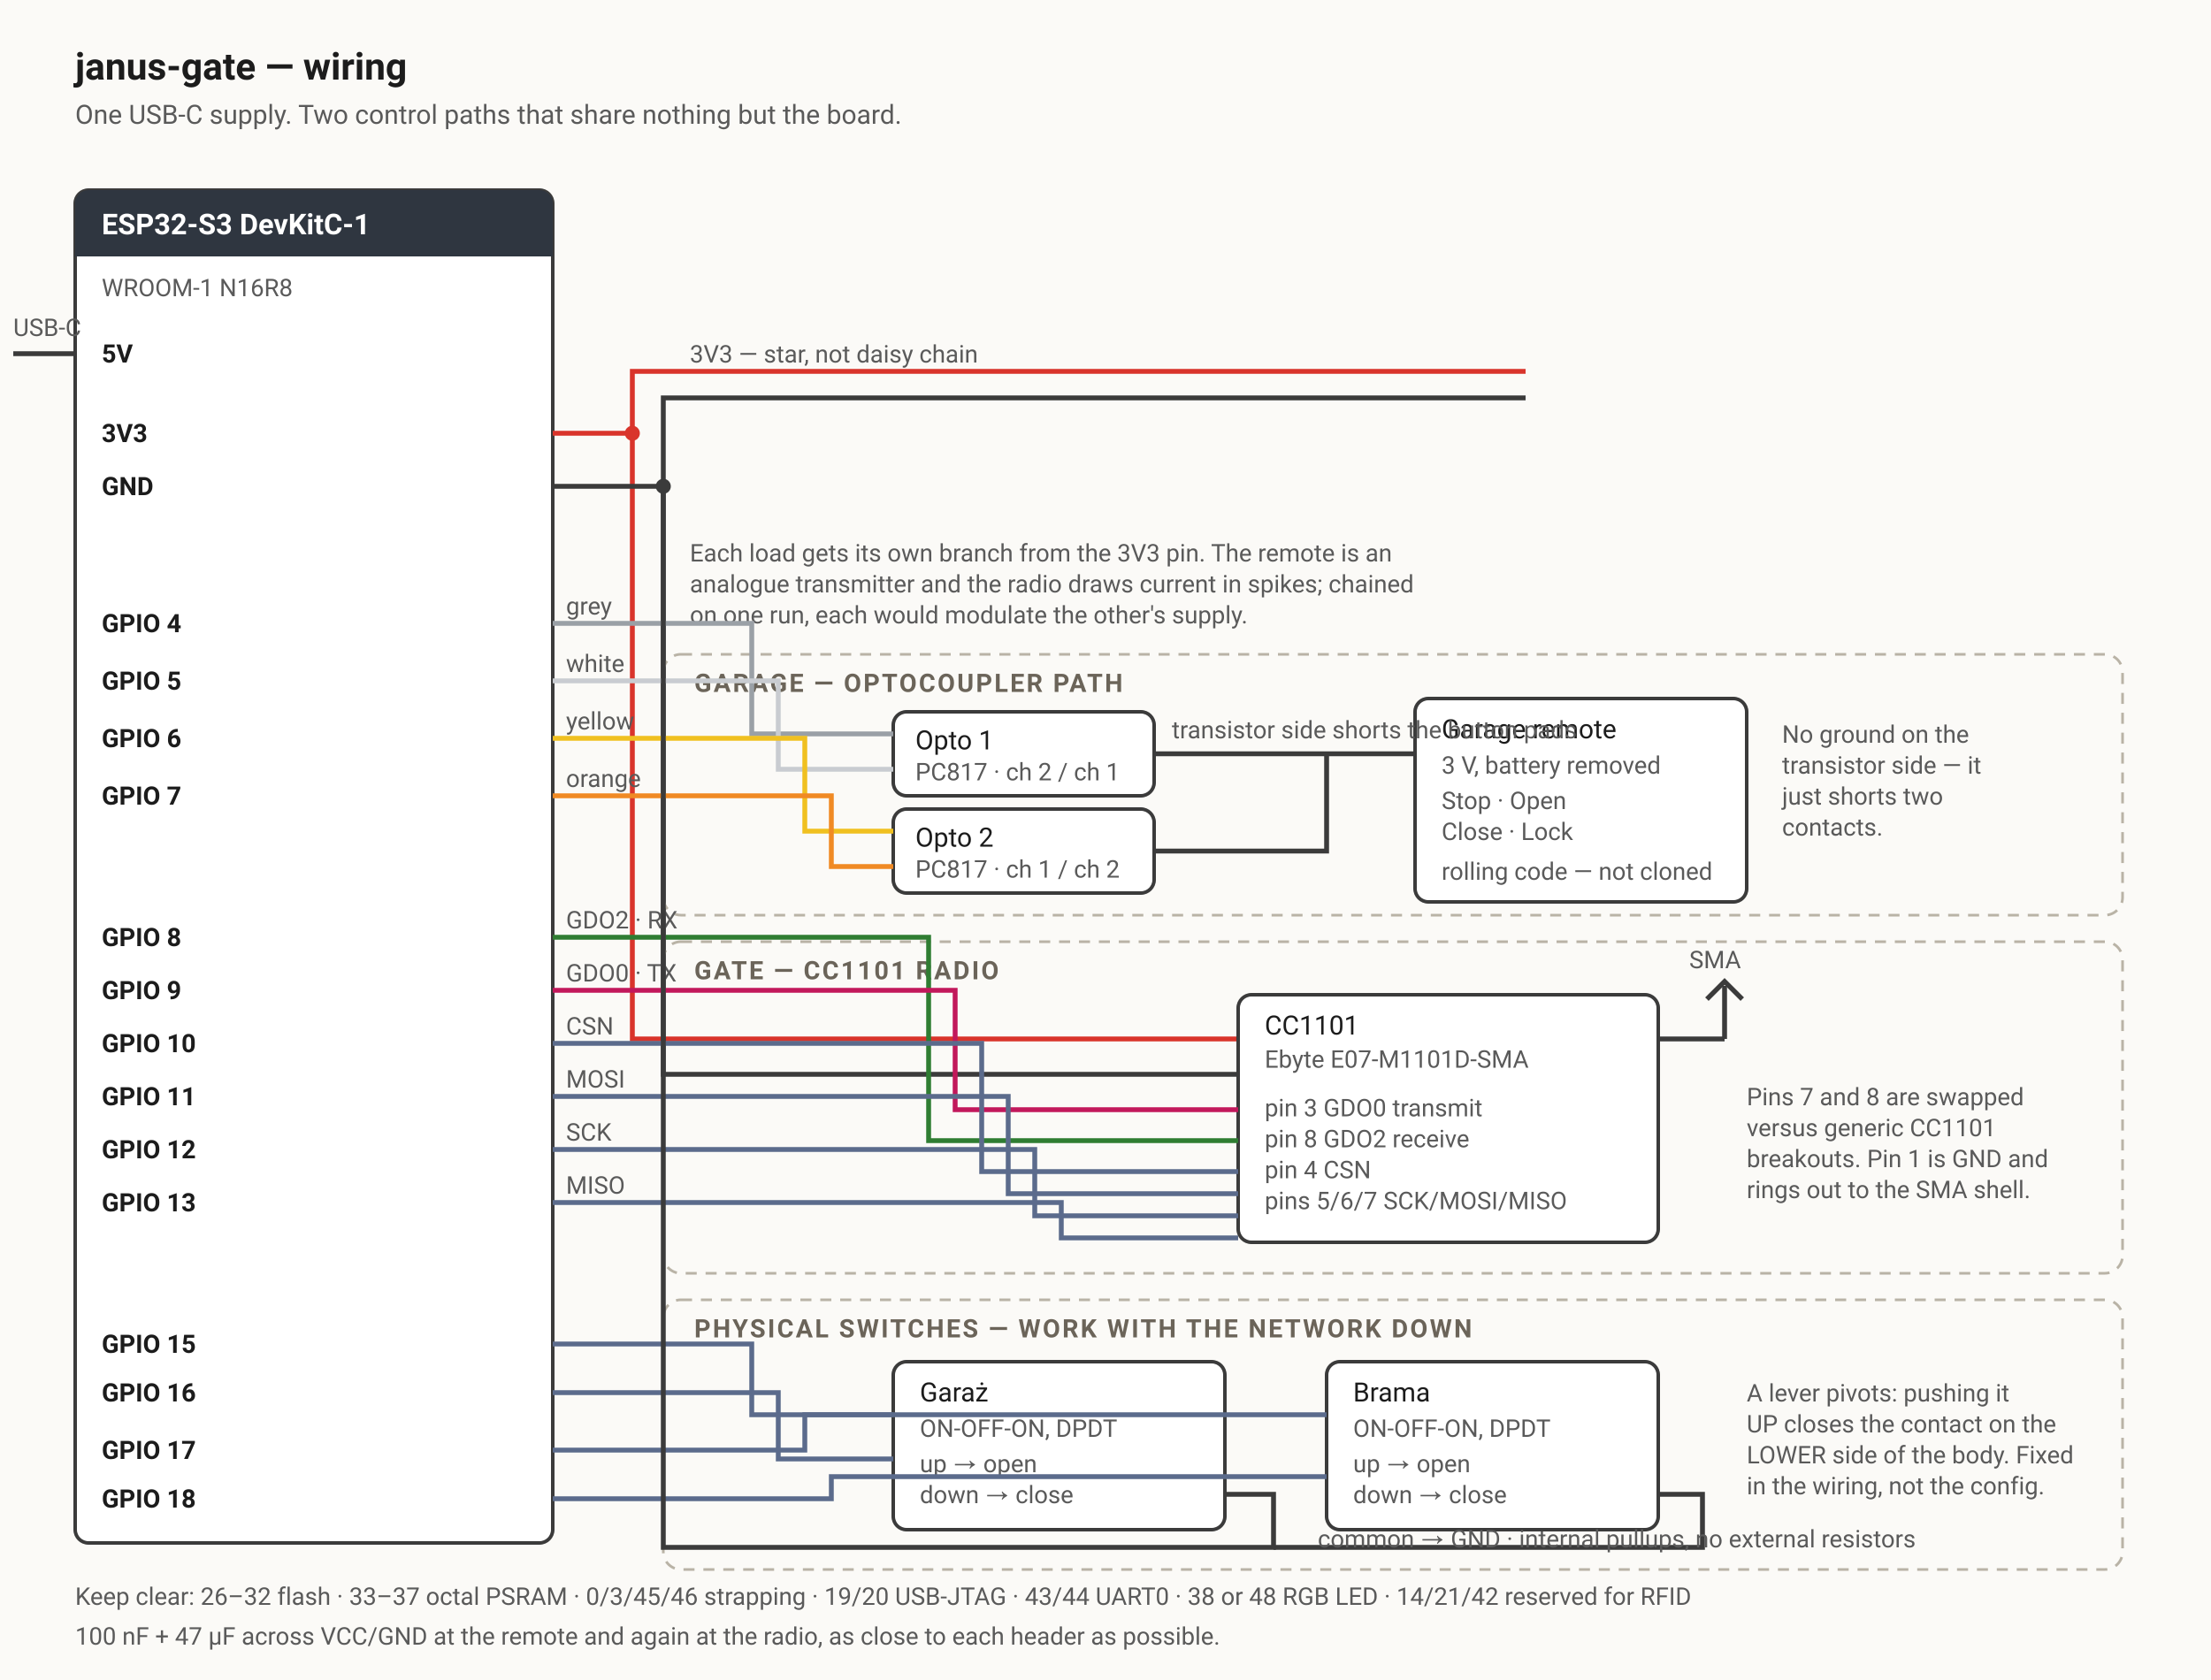
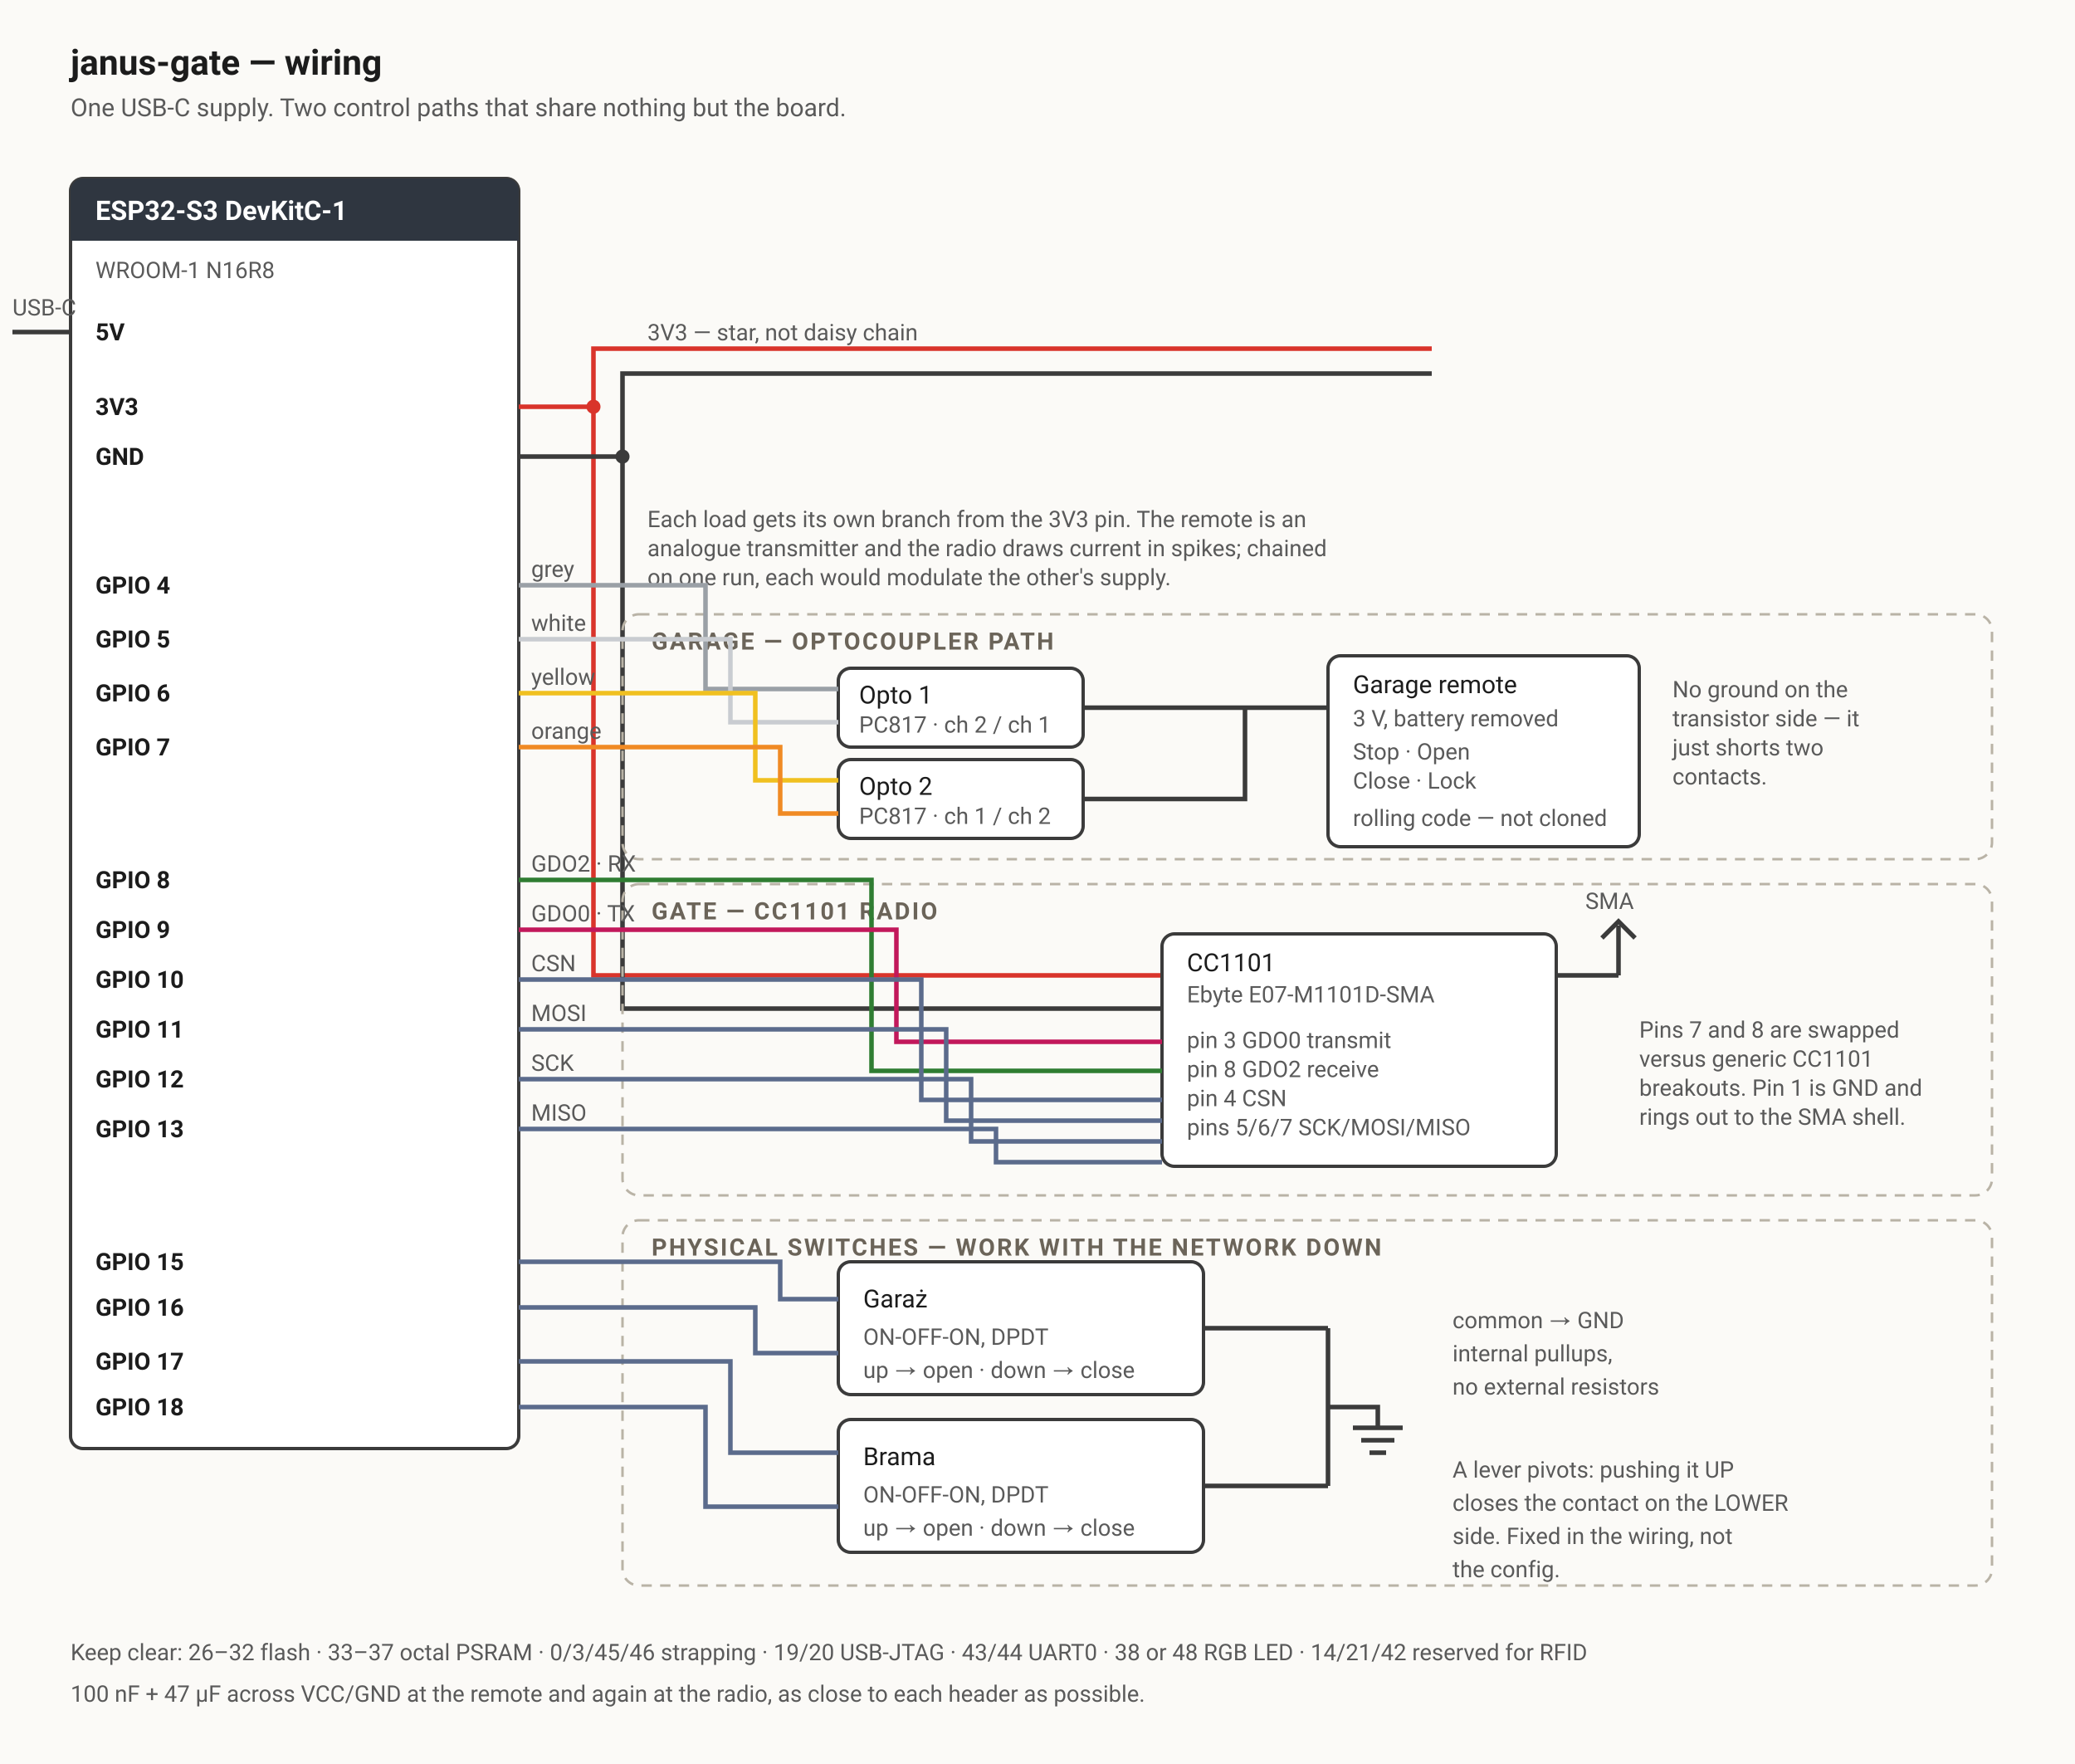
- <svg xmlns="http://www.w3.org/2000/svg" width="1000" height="760" viewBox="0 0 1000 760" font-family="ui-sans-serif, system-ui, -apple-system, Segoe UI, Roboto, Helvetica, Arial, sans-serif">
+ <svg xmlns="http://www.w3.org/2000/svg" width="1000" height="850" viewBox="0 0 1000 850" font-family="ui-sans-serif, system-ui, -apple-system, Segoe UI, Roboto, Helvetica, Arial, sans-serif">
  <style>
    .bg    { fill: #fbfaf7; }
    .card  { fill: #ffffff; stroke: #3b3b3b; stroke-width: 1.6; rx: 6; }
    .hdr   { fill: #2f3640; }
    .hdrtx { fill: #ffffff; font-size: 13px; font-weight: 600; }
    .lbl   { fill: #1c1c1c; font-size: 12px; }
    .pin   { fill: #1c1c1c; font-size: 11.5px; font-weight: 600; }
    .note  { fill: #5a5a5a; font-size: 11px; }
    .grp   { fill: none; stroke: #b9b3a6; stroke-width: 1.2; stroke-dasharray: 5 4; rx: 8; }
    .grptx { fill: #6b6459; font-size: 11.5px; font-weight: 700; letter-spacing: .08em; }
    .w     { fill: none; stroke-width: 2.2; }
    .title { fill: #1c1c1c; font-size: 17px; font-weight: 700; }
    .sub   { fill: #5a5a5a; font-size: 12px; }
  </style>
-   <rect class="bg" x="0" y="0" width="1000" height="760" />
+   <rect class="bg" x="0" y="0" width="1000" height="850" />
  <text class="title" x="34" y="36">janus-gate — wiring</text>
  <text class="sub" x="34" y="56">One USB-C supply. Two control paths that share nothing but the board.</text>
  <rect class="card" x="34" y="86" width="216" height="612" />
  <rect class="hdr" x="34" y="86" width="216" height="30" rx="6" />
  <rect class="hdr" x="34" y="104" width="216" height="12" />
  <text class="hdrtx" x="46" y="106">ESP32-S3 DevKitC-1</text>
  <text class="note" x="46" y="134">WROOM-1 N16R8</text>
  <path class="w" stroke="#3b3b3b" d="M 6 160 H 34" />
  <text class="note" x="6" y="152">USB-C</text>
  <text class="pin" x="46" y="164">5V</text>
  <text class="pin" x="46" y="200">3V3</text>
  <text class="pin" x="46" y="224">GND</text>
  <text class="pin" x="46" y="286">GPIO 4</text>
  <text class="pin" x="46" y="312">GPIO 5</text>
  <text class="pin" x="46" y="338">GPIO 6</text>
  <text class="pin" x="46" y="364">GPIO 7</text>
  <text class="pin" x="46" y="428">GPIO 8</text>
  <text class="pin" x="46" y="452">GPIO 9</text>
  <text class="pin" x="46" y="476">GPIO 10</text>
  <text class="pin" x="46" y="500">GPIO 11</text>
  <text class="pin" x="46" y="524">GPIO 12</text>
  <text class="pin" x="46" y="548">GPIO 13</text>
  <text class="pin" x="46" y="612">GPIO 15</text>
  <text class="pin" x="46" y="634">GPIO 16</text>
  <text class="pin" x="46" y="660">GPIO 17</text>
  <text class="pin" x="46" y="682">GPIO 18</text>
  <path class="w" stroke="#d9342b" d="M 250 196 H 286" />
  <circle cx="286" cy="196" r="3.4" fill="#d9342b" />
  <path class="w" stroke="#d9342b" d="M 286 196 V 168 H 690" />
  <path class="w" stroke="#d9342b" d="M 286 196 V 470 H 560" />
  <path class="w" stroke="#3b3b3b" d="M 250 220 H 300" />
  <circle cx="300" cy="220" r="3.4" fill="#3b3b3b" />
  <path class="w" stroke="#3b3b3b" d="M 300 220 V 180 H 690" />
  <path class="w" stroke="#3b3b3b" d="M 300 220 V 486 H 560" />
  <text class="note" x="312" y="164" fill="#d9342b">3V3 — star, not daisy chain</text>
  <text class="note" x="312" y="254">Each load gets its own branch from the 3V3 pin. The remote is an</text>
  <text class="note" x="312" y="268">analogue transmitter and the radio draws current in spikes; chained</text>
  <text class="note" x="312" y="282">on one run, each would modulate the other's supply.</text>
  <rect class="grp" x="300" y="296" width="660" height="118" />
  <text class="grptx" x="314" y="313">GARAGE — OPTOCOUPLER PATH</text>
  <rect class="card" x="404" y="322" width="118" height="38" />
  <text class="lbl" x="414" y="339">Opto 1</text>
  <text class="note" x="414" y="353">PC817 · ch 2 / ch 1</text>
  <rect class="card" x="404" y="366" width="118" height="38" />
  <text class="lbl" x="414" y="383">Opto 2</text>
  <text class="note" x="414" y="397">PC817 · ch 1 / ch 2</text>
  <path class="w" stroke="#9aa0a6" d="M 250 282 H 340 V 332 H 404" />
  <path class="w" stroke="#c9ccd1" d="M 250 308 H 352 V 348 H 404" />
  <path class="w" stroke="#f0c020" d="M 250 334 H 364 V 376 H 404" />
  <path class="w" stroke="#f08a24" d="M 250 360 H 376 V 392 H 404" />
  <text class="note" x="256" y="278">grey</text>
  <text class="note" x="256" y="304">white</text>
  <text class="note" x="256" y="330">yellow</text>
  <text class="note" x="256" y="356">orange</text>
  <rect class="card" x="640" y="316" width="150" height="92" />
  <text class="lbl" x="652" y="334">Garage remote</text>
  <text class="note" x="652" y="350">3 V, battery removed</text>
  <text class="note" x="652" y="366">Stop · Open</text>
  <text class="note" x="652" y="380">Close · Lock</text>
  <text class="note" x="652" y="398">rolling code — not cloned</text>
  <path class="w" stroke="#3b3b3b" d="M 522 341 H 640" />
  <path class="w" stroke="#3b3b3b" d="M 522 385 H 600 V 341" />
-   <text class="note" x="530" y="334">transistor side shorts the button pads</text>
  <text class="note" x="806" y="336">No ground on the</text>
  <text class="note" x="806" y="350">transistor side — it</text>
  <text class="note" x="806" y="364">just shorts two</text>
  <text class="note" x="806" y="378">contacts.</text>
  <rect class="grp" x="300" y="426" width="660" height="150" />
  <text class="grptx" x="314" y="443">GATE — CC1101 RADIO</text>
  <rect class="card" x="560" y="450" width="190" height="112" />
  <text class="lbl" x="572" y="468">CC1101</text>
  <text class="note" x="572" y="483">Ebyte E07-M1101D-SMA</text>
  <text class="note" x="572" y="505">pin 3  GDO0   transmit</text>
  <text class="note" x="572" y="519">pin 8  GDO2   receive</text>
  <text class="note" x="572" y="533">pin 4  CSN</text>
  <text class="note" x="572" y="547">pins 5/6/7  SCK/MOSI/MISO</text>
  <path class="w" stroke="#3b3b3b" d="M 750 470 H 780" />
  <path class="w" stroke="#3b3b3b" d="M 780 470 V 446" />
  <path class="w" stroke="#3b3b3b" d="M 772 452 L 780 444 L 788 452" />
  <text class="note" x="764" y="438">SMA</text>
  <path class="w" stroke="#2f7d32" d="M 250 424 H 420 V 516 H 560" />
  <path class="w" stroke="#c2185b" d="M 250 448 H 432 V 502 H 560" />
  <path class="w" stroke="#5b6b8c" d="M 250 472 H 444 V 530 H 560" />
  <path class="w" stroke="#5b6b8c" d="M 250 496 H 456 V 540 H 560" />
  <path class="w" stroke="#5b6b8c" d="M 250 520 H 468 V 550 H 560" />
  <path class="w" stroke="#5b6b8c" d="M 250 544 H 480 V 560 H 560" />
  <text class="note" x="256" y="420" fill="#2f7d32">GDO2 · RX</text>
  <text class="note" x="256" y="444" fill="#c2185b">GDO0 · TX</text>
  <text class="note" x="256" y="468">CSN</text>
  <text class="note" x="256" y="492">MOSI</text>
  <text class="note" x="256" y="516">SCK</text>
  <text class="note" x="256" y="540">MISO</text>
  <text class="note" x="790" y="500">Pins 7 and 8 are swapped</text>
  <text class="note" x="790" y="514">versus generic CC1101</text>
  <text class="note" x="790" y="528">breakouts. Pin 1 is GND and</text>
  <text class="note" x="790" y="542">rings out to the SMA shell.</text>
-   <rect class="grp" x="300" y="588" width="660" height="122" />
+   <rect class="grp" x="300" y="588" width="660" height="176" />
  <text class="grptx" x="314" y="605">PHYSICAL SWITCHES — WORK WITH THE NETWORK DOWN</text>
-   <rect class="card" x="404" y="616" width="150" height="76" />
-   <text class="lbl" x="416" y="634">Garaż</text>
-   <text class="note" x="416" y="650">ON-OFF-ON, DPDT</text>
-   <text class="note" x="416" y="666">up → open</text>
-   <text class="note" x="416" y="680">down → close</text>
-   <rect class="card" x="600" y="616" width="150" height="76" />
-   <text class="lbl" x="612" y="634">Brama</text>
-   <text class="note" x="612" y="650">ON-OFF-ON, DPDT</text>
-   <text class="note" x="612" y="666">up → open</text>
-   <text class="note" x="612" y="680">down → close</text>
-   <path class="w" stroke="#5b6b8c" d="M 250 608 H 340 V 640 H 404" />
-   <path class="w" stroke="#5b6b8c" d="M 250 630 H 352 V 660 H 404" />
-   <path class="w" stroke="#5b6b8c" d="M 250 656 H 364 V 640 H 600" />
-   <path class="w" stroke="#5b6b8c" d="M 250 678 H 376 V 668 H 600" />
-   <path class="w" stroke="#3b3b3b" d="M 554 676 H 576 V 700 H 300 V 220" />
-   <path class="w" stroke="#3b3b3b" d="M 750 676 H 770 V 700 H 576" />
-   <text class="note" x="596" y="700">common → GND · internal pullups, no external resistors</text>
-   <text class="note" x="790" y="634">A lever pivots: pushing it</text>
-   <text class="note" x="790" y="648">UP closes the contact on the</text>
-   <text class="note" x="790" y="662">LOWER side of the body. Fixed</text>
-   <text class="note" x="790" y="676">in the wiring, not the config.</text>
-   <text class="note" x="34" y="726">Keep clear: 26–32 flash · 33–37 octal PSRAM · 0/3/45/46 strapping · 19/20 USB-JTAG · 43/44 UART0 · 38 or 48 RGB LED · 14/21/42 reserved for RFID</text>
-   <text class="note" x="34" y="744">100 nF + 47 µF across VCC/GND at the remote and again at the radio, as close to each header as possible.</text>
+   <rect class="card" x="404" y="608" width="176" height="64" />
+   <text class="lbl" x="416" y="630">Garaż</text>
+   <text class="note" x="416" y="648">ON-OFF-ON, DPDT</text>
+   <text class="note" x="416" y="664">up → open · down → close</text>
+   <rect class="card" x="404" y="684" width="176" height="64" />
+   <text class="lbl" x="416" y="706">Brama</text>
+   <text class="note" x="416" y="724">ON-OFF-ON, DPDT</text>
+   <text class="note" x="416" y="740">up → open · down → close</text>
+   <path class="w" stroke="#5b6b8c" d="M 250 608 H 376 V 626 H 404" />
+   <path class="w" stroke="#5b6b8c" d="M 250 630 H 364 V 652 H 404" />
+   <path class="w" stroke="#5b6b8c" d="M 250 656 H 352 V 700 H 404" />
+   <path class="w" stroke="#5b6b8c" d="M 250 678 H 340 V 726 H 404" />
+   <path class="w" stroke="#3b3b3b" d="M 580 640 H 640" />
+   <path class="w" stroke="#3b3b3b" d="M 580 716 H 640" />
+   <path class="w" stroke="#3b3b3b" d="M 640 640 V 716" />
+   <path class="w" stroke="#3b3b3b" d="M 640 678 H 664 V 688" />
+   <path class="w" stroke="#3b3b3b" d="M 652 688 H 676" />
+   <path class="w" stroke="#3b3b3b" d="M 656 694 H 672" />
+   <path class="w" stroke="#3b3b3b" d="M 660 700 H 668" />
+   <text class="note" x="700" y="640">common → GND</text>
+   <text class="note" x="700" y="656">internal pullups,</text>
+   <text class="note" x="700" y="672">no external resistors</text>
+   <text class="note" x="700" y="712">A lever pivots: pushing it UP</text>
+   <text class="note" x="700" y="728">closes the contact on the LOWER</text>
+   <text class="note" x="700" y="744">side. Fixed in the wiring, not</text>
+   <text class="note" x="700" y="760">the config.</text>
+   <text class="note" x="34" y="800">Keep clear: 26–32 flash · 33–37 octal PSRAM · 0/3/45/46 strapping · 19/20 USB-JTAG · 43/44 UART0 · 38 or 48 RGB LED · 14/21/42 reserved for RFID</text>
+   <text class="note" x="34" y="820">100 nF + 47 µF across VCC/GND at the remote and again at the radio, as close to each header as possible.</text>
</svg>
